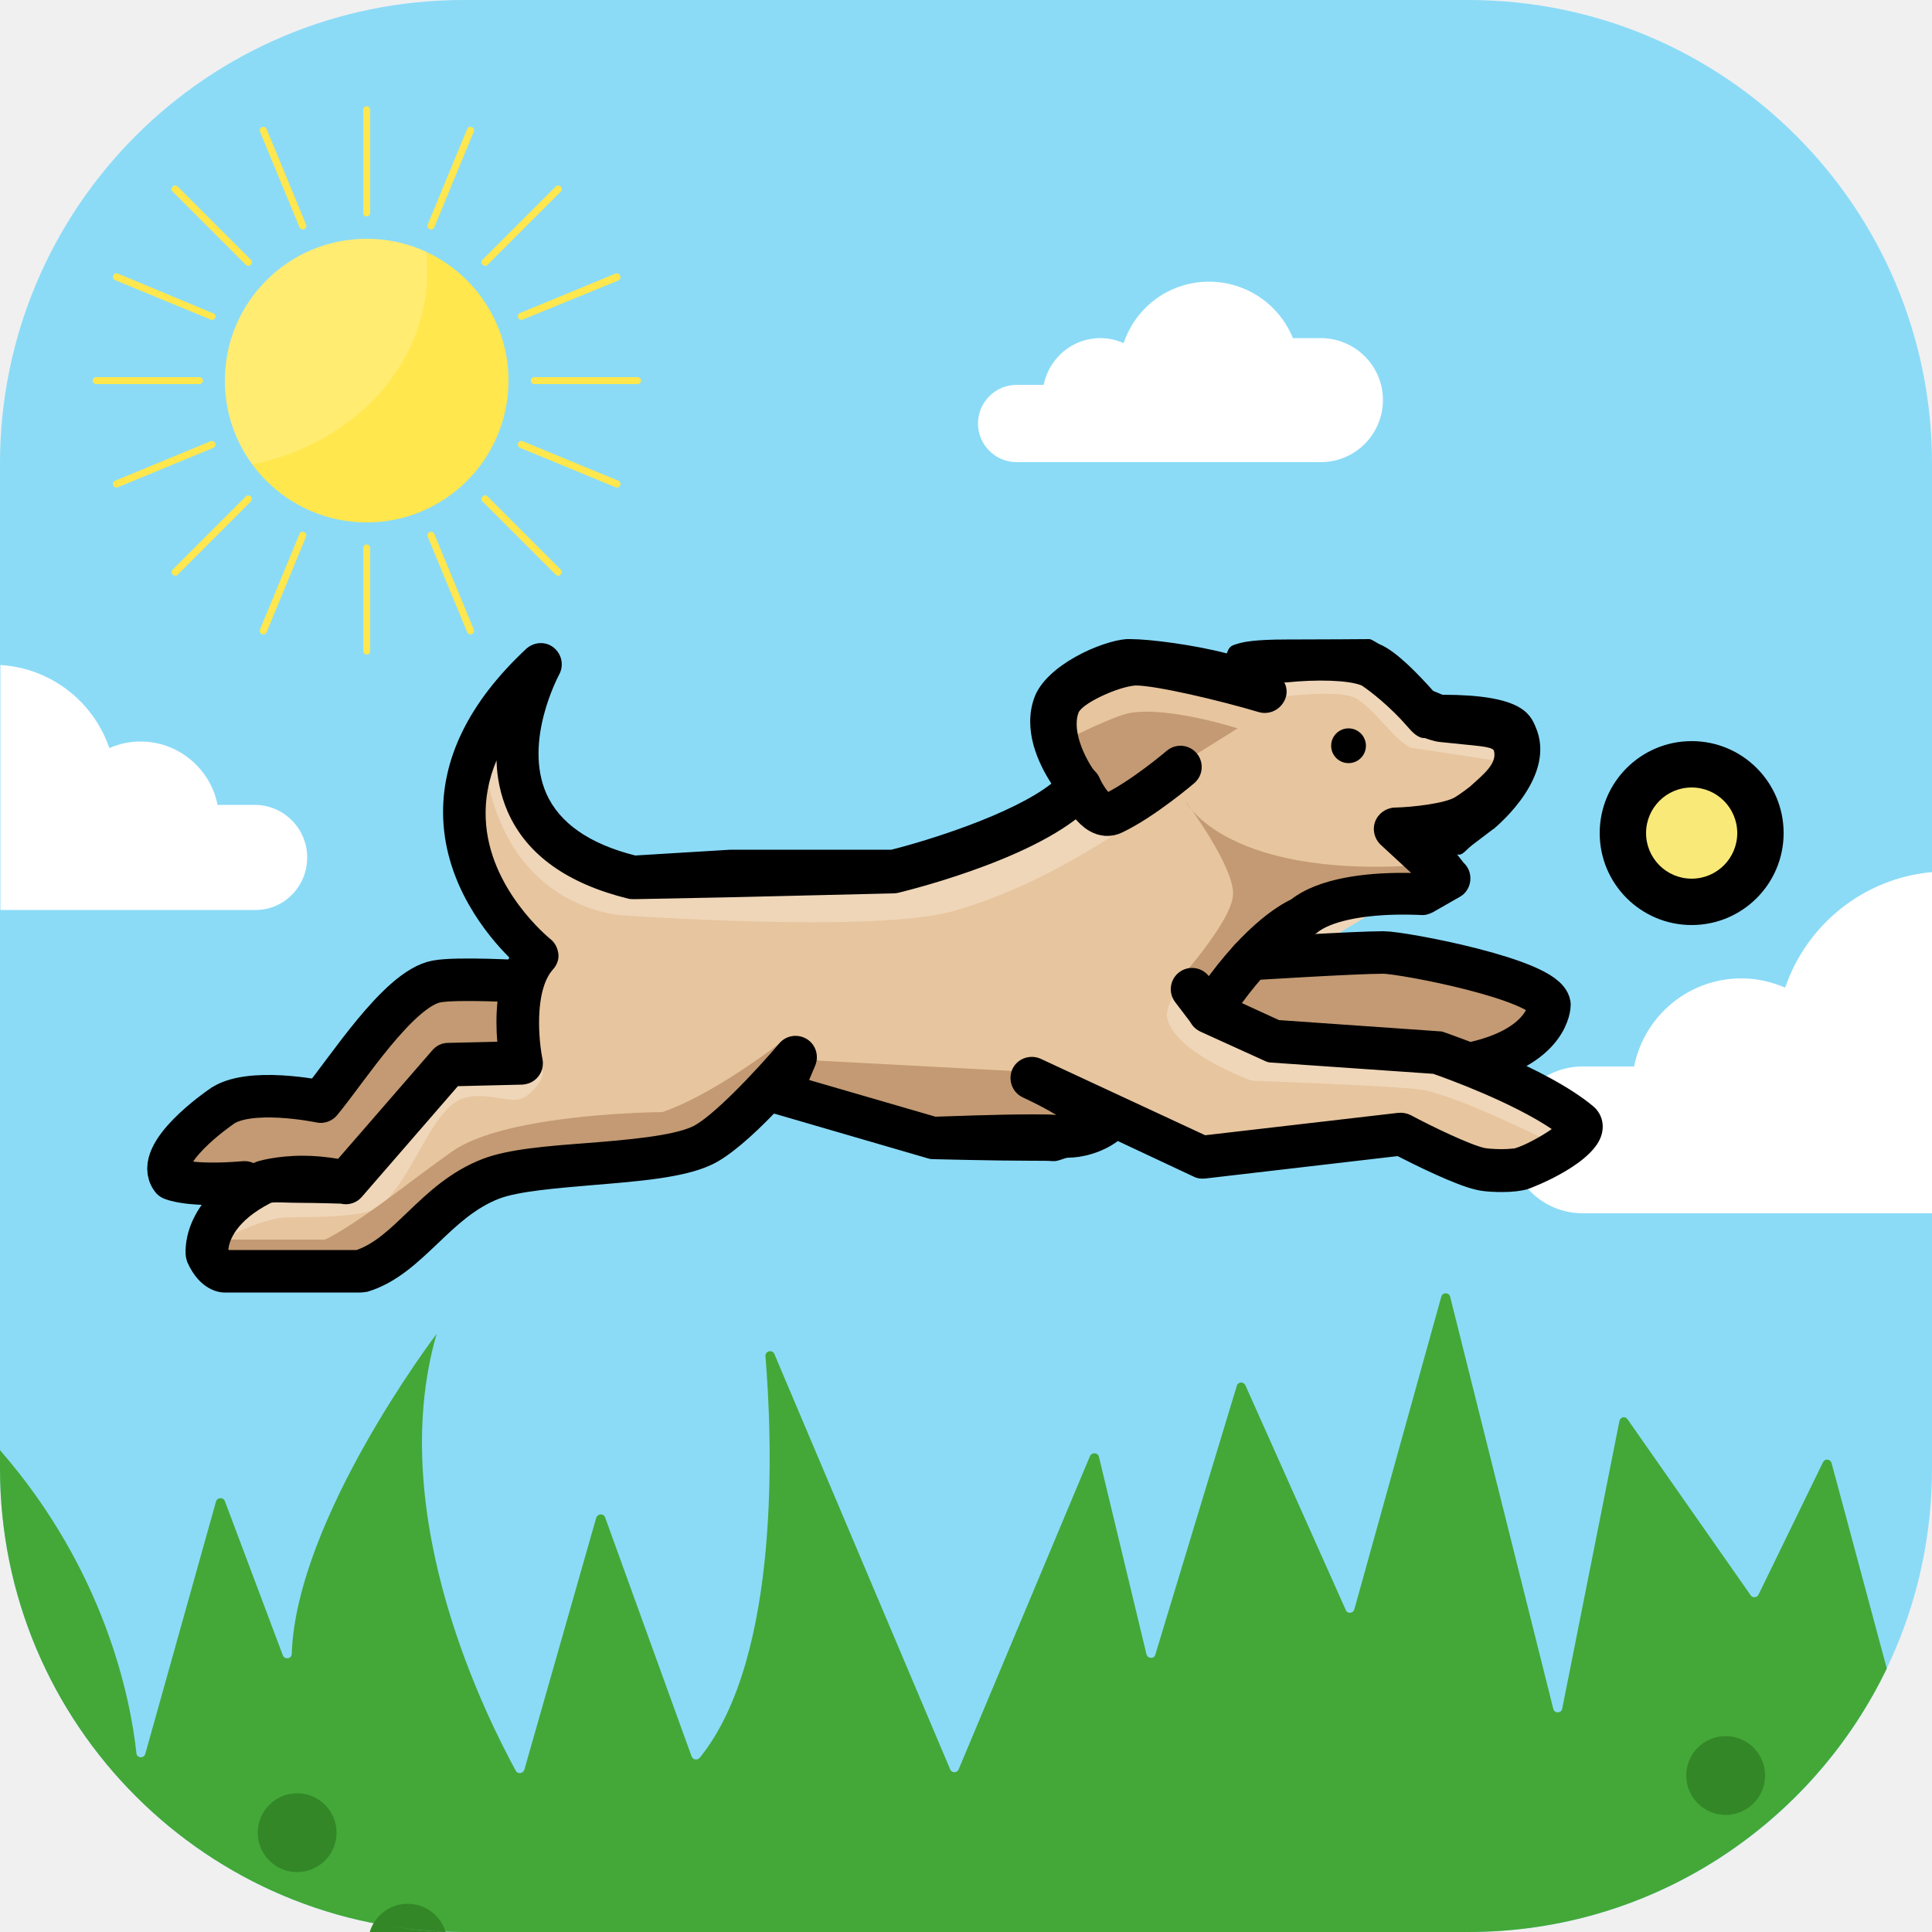
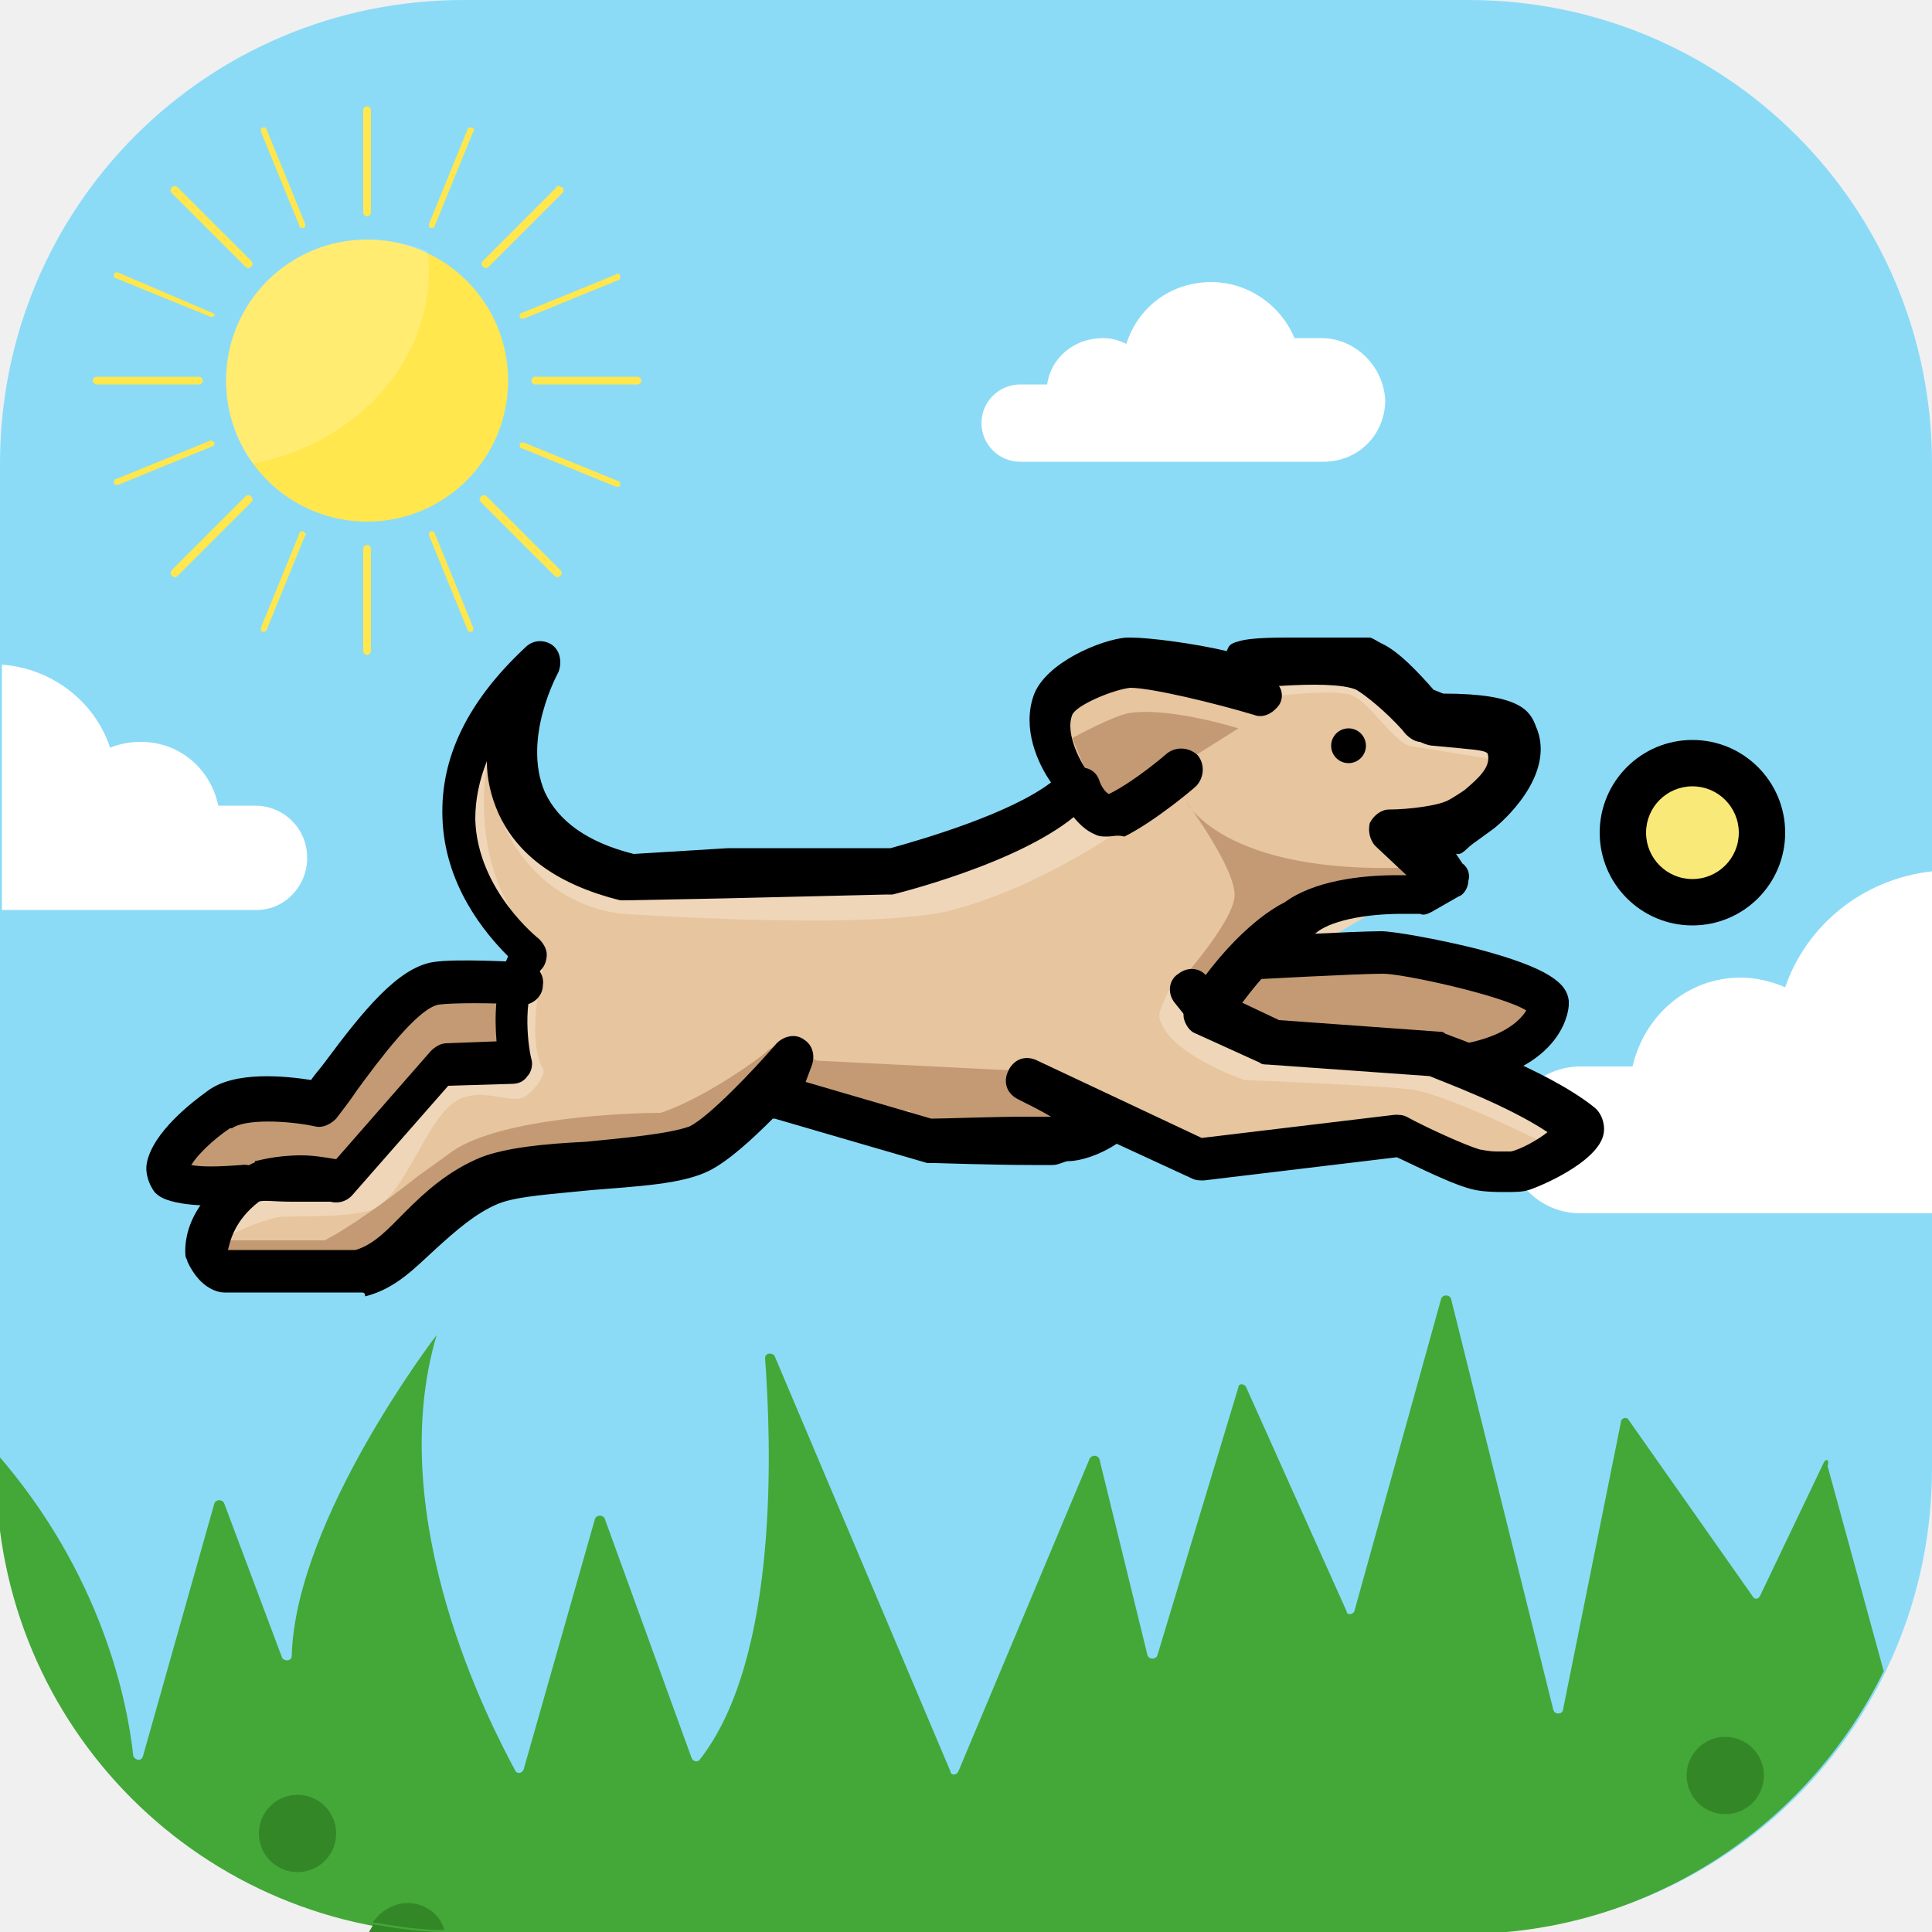
- <svg xmlns="http://www.w3.org/2000/svg" width="500" height="500">
-   <g>
-     <path fill="#8BDBF7" d="M380 0H120C53.7 0 0 53.7 0 120v260c0 66.3 53.7 120 120 120h260c66.3 0 120-53.7 120-120V120C500 53.7 446.3 0 380 0z" />
-     <g fill="#FFE74D">
-       <circle cx="94.9" cy="98.5" r="36.7" />
-       <path d="M94.9 27.5c-.5 0-.9.4-.9.9v26.7c0 .5.4.9.9.9s.9-.4.9-.9V28.4c0-.5-.4-.9-.9-.9zM94.9 140.9c-.5 0-.9.4-.9.9v26.7c0 .5.4.9.9.9s.9-.4.9-.9v-26.7c0-.5-.4-.9-.9-.9zM69 33.4c-.2-.5-.7-.7-1.2-.5-.5.2-.7.7-.5 1.2l10.2 24.7c.2.5.7.7 1.2.5.5-.2.7-.7.5-1.2L69 33.4zM112.4 138.2c-.2-.5-.7-.7-1.2-.5-.5.2-.7.7-.5 1.2l10.2 24.7c.2.5.7.7 1.2.5.5-.2.7-.7.5-1.2l-10.2-24.7zM46 48.3c-.4-.4-1-.4-1.3 0-.4.4-.4 1 0 1.3l18.9 18.9c.4.4 1 .4 1.3 0 .4-.4.4-1 0-1.3L46 48.3zM126.2 128.5c-.4-.4-1-.4-1.3 0-.4.4-.4 1 0 1.3l18.9 18.9c.4.4 1 .4 1.3 0 .4-.4.4-1 0-1.3l-18.9-18.9zM55.2 81.1L30.5 70.8c-.5-.2-1 0-1.2.5-.2.5 0 1 .5 1.2l24.7 10.2c.5.2 1 0 1.2-.5.2-.4 0-1-.5-1.1zM160 124.4l-24.7-10.2c-.5-.2-1 0-1.2.5-.2.5 0 1 .5 1.2l24.7 10.2c.5.2 1 0 1.2-.5.2-.4 0-1-.5-1.2zM51.6 97.6H24.9c-.5 0-.9.4-.9.9s.4.9.9.9h26.7c.5 0 .9-.4.9-.9s-.4-.9-.9-.9zM165 97.6h-26.7c-.5 0-.9.4-.9.9s.4.9.9.9H165c.5 0 .9-.4.9-.9s-.4-.9-.9-.9zM54.5 114.2l-24.7 10.2c-.5.2-.7.7-.5 1.2.2.5.7.7 1.2.5l24.7-10.2c.5-.2.7-.7.5-1.2-.2-.4-.7-.7-1.2-.5zM159.3 70.8L134.6 81c-.5.2-.7.7-.5 1.2.2.5.7.7 1.2.5L160 72.6c.5-.2.7-.7.5-1.2-.2-.5-.7-.8-1.2-.6zM63.6 128.5l-18.9 18.9c-.4.4-.4 1 0 1.3.4.4 1 .4 1.3 0l18.9-18.9c.4-.4.4-1 0-1.3-.3-.4-.9-.4-1.3 0zM143.8 48.3l-18.9 18.9c-.4.4-.4 1 0 1.3.4.4 1 .4 1.3 0l18.9-18.9c.4-.4.4-1 0-1.3-.4-.4-.9-.4-1.3 0zM78.7 137.7c-.5-.2-1 0-1.2.5l-10.2 24.7c-.2.5 0 1 .5 1.2.5.2 1 0 1.2-.5l10.2-24.7c.2-.5 0-1-.5-1.2zM122.1 32.9c-.5-.2-1 0-1.2.5l-10.2 24.7c-.2.5 0 1 .5 1.2.5.2 1 0 1.2-.5l10.2-24.7c.2-.4 0-1-.5-1.2z" />
-     </g>
-     <path fill="#fff" d="M94.9 61.8c-20.3 0-36.7 16.4-36.7 36.7 0 8.1 2.6 15.6 7.1 21.7 25.9-5.2 45.3-25.6 45.3-49.9 0-1.8-.1-3.5-.3-5.2-4.7-2.1-9.9-3.3-15.4-3.3z" opacity=".2" />
-     <path fill="#fff" d="M79.5 221.9c0-7.5-6.1-13.6-13.6-13.6h-9.6c-1.8-9.3-10.1-16.4-19.9-16.4-2.9 0-5.6.6-8.1 1.7-4.1-12-15.1-20.7-28.2-21.5v63.4H66c7.4.1 13.5-6 13.5-13.6zM462 255.6c-3.5-1.5-7.3-2.4-11.3-2.4-13.8 0-25.2 9.8-27.8 22.8h-13.3c-10.5 0-19 8.5-19 19s8.5 19 19 19H500v-88.3c-17.8 1.6-32.5 13.7-38 29.9zM341.8 87.5h-7.2c-3.5-8.6-11.9-14.6-21.7-14.6-10.3 0-19 6.6-22.1 15.9-1.8-.8-3.9-1.3-6-1.3-7.3 0-13.3 5.2-14.7 12.1h-7c-5.5 0-10 4.5-10 10s4.5 10 10 10h78.7c8.9 0 16.1-7.2 16.1-16.1 0-8.8-7.2-16-16.1-16z" />
+ <svg xmlns="http://www.w3.org/2000/svg" width="100" height="100" viewBox="200 200 100 100" enable-background="new 200 200 100 100">
+   <path fill="#8BDBF7" d="M276 200h-52c-13.3 0-24 10.7-24 24v52c0 13.3 10.7 24 24 24h52c13.3 0 24-10.7 24-24v-52c0-13.3-10.7-24-24-24z" />
+   <g fill="#FFE74D">
+     <circle cx="219" cy="219.7" r="7.3" />
+     <path d="M219 205.5c-.1 0-.2.1-.2.2v5.3c0 .1.1.2.2.2s.2-.1.2-.2v-5.3c0-.1-.1-.2-.2-.2zm0 22.7c-.1 0-.2.1-.2.2v5.3c0 .1.1.2.2.2s.2-.1.2-.2v-5.3c0-.1-.1-.2-.2-.2zm-5.2-21.5c0-.1-.1-.1-.2-.1s-.1.1-.1.2l2 4.9c0 .1.1.1.2.1s.1-.1.1-.2l-2-4.9zm8.7 20.9c0-.1-.1-.1-.2-.1s-.1.1-.1.2l2 4.9c0 .1.1.1.2.1s.1-.1.1-.2l-2-4.9zm-13.3-17.9c-.1-.1-.2-.1-.3 0-.1.1-.1.2 0 .3l3.8 3.8c.1.1.2.1.3 0 .1-.1.1-.2 0-.3l-3.8-3.8zm16 16c-.1-.1-.2-.1-.3 0-.1.1-.1.2 0 .3l3.8 3.8c.1.1.2.1.3 0 .1-.1.1-.2 0-.3 0 0-3.8-3.8-3.8-3.8zm-14.2-9.5l-4.9-2.1c-.1 0-.2 0-.2.1s0 .2.1.2l4.9 2c.1 0 .2 0 .2-.1.1.1 0-.1-.1-.1zm21 8.7l-4.9-2c-.1 0-.2 0-.2.1s0 .2.1.2l4.9 2c.1 0 .2 0 .2-.1s0-.2-.1-.2zm-21.7-5.4H205c-.1 0-.2.1-.2.2s.1.2.2.2h5.3c.1 0 .2-.1.2-.2s-.1-.2-.2-.2zm22.7 0h-5.3c-.1 0-.2.1-.2.2s.1.2.2.2h5.3c.1 0 .2-.1.2-.2s-.1-.2-.2-.2zm-22.1 3.3l-4.9 2c-.1 0-.1.1-.1.2s.1.1.2.1l4.9-2c.1 0 .1-.1.1-.2 0 0-.1-.1-.2-.1zm21-8.6l-4.9 2c-.1 0-.1.1-.1.2s.1.1.2.1l4.9-2c.1 0 .1-.1.1-.2s-.1-.2-.2-.1zm-19.2 11.5l-3.8 3.8c-.1.1-.1.2 0 .3.1.1.2.1.3 0l3.8-3.8c.1-.1.1-.2 0-.3-.1-.1-.2-.1-.3 0zm16.1-16l-3.8 3.8c-.1.1-.1.2 0 .3.1.1.2.1.3 0l3.8-3.8c.1-.1.1-.2 0-.3-.2-.1-.3-.1-.3 0zm-13.1 17.8c-.1 0-.2 0-.2.1l-2 4.9c0 .1 0 .2.1.2s.2 0 .2-.1l2-4.9c.1 0 0-.1-.1-.2zm8.7-20.9c-.1 0-.2 0-.2.1l-2 4.9c0 .1 0 .2.1.2s.2 0 .2-.1l2-4.9c.1-.1 0-.2-.1-.2z" />
  </g>
-   <g>
-     <path fill="#43A838" d="M471.8 378.4l-16.7 34.3c-.4.8-1.5.9-2 .2l-31.9-45.6c-.6-.9-1.9-.6-2.1.5l-14.8 74.4c-.2 1.2-2 1.3-2.3.1l-26.7-106.7c-.3-1.2-2-1.2-2.3 0l-22.5 80.9c-.3 1.1-1.8 1.2-2.2.2l-26-58.2c-.5-1-1.9-.9-2.2.1L299 428.2c-.3 1.2-2 1.1-2.3-.1L284.4 377c-.3-1.1-1.8-1.2-2.3-.2l-34 81.1c-.4 1-1.8 1-2.2 0l-45.5-107.5c-.5-1.2-2.4-.8-2.3.6 1.7 20.7 4.2 77.7-17 103.9-.6.7-1.7.6-2.1-.3l-22.4-61.9c-.4-1.1-1.9-1-2.3.1L135.7 458c-.3 1-1.7 1.2-2.2.3-6.5-12-34.3-65.3-20.5-113.1 0 0-36.3 47.7-37.5 82.8 0 1.3-1.8 1.6-2.3.4l-15-39.9c-.4-1.1-2-1-2.3.1l-18.3 65.3c-.4 1.3-2.2 1.1-2.3-.2-1.5-13.9-8-47.1-35.3-78.4v4.7c0 66.3 53.7 120 120 120h260c47.7 0 88.9-27.9 108.3-68.2L474 378.6c-.3-1-1.7-1.2-2.2-.2z" />
-     <circle cx="76.9" cy="474.3" r="10.2" fill="#338727" />
-     <path fill="#338727" d="M95.7 500h19.6s0-.1 0-.1c-6.3-.2-12.5-1-18.6-2.2-.4.7-.8 1.5-1 2.3zM105.5 492.7c-3.7 0-7 2-8.8 5 6 1.2 12.2 1.9 18.6 2.2-1.3-4.2-5.2-7.2-9.8-7.2z" />
-     <circle cx="446.6" cy="459.5" r="10.2" fill="#338727" />
-   </g>
-   <g>
-     <path fill="#EFD6B8" d="M50.7 325.5l12.6-19.6 26.2.1 25.3-29.2 16.7-1.7s7.2-19.7 3.8-25.1c-32.8-52.6 0-74.1 0-74.1-4.3 49.1 23.3 49.3 23.3 49.3l68.6.3 50-19.8-4.3-23.2 19-11.5 31.6 4.2L354 172l13.3 12.2 25.7 8.1-17.7 23.2-11.5 1.7 9.2 8.6-59.4 35.1 15.8 8.6 42.5 3 36.5 18-15 12-31.2-6.5-47.5 3-29.7-11.6-39.5 9.1-47.3-14.3-20.5 15.7-48.2 7.3-29.3 20.3L58 329l-7.3-3.5z" />
-     <path fill="#E7C59E" d="M50.7 325.5s10.2-8.2 21.7-10.3c2.6-.5 20.7.5 25.3-2.7 8.9-6.2 13.7-25.6 22.3-28.3 5.8-1.8 11.8 1.5 15.3 0 2.2-.9 6.1-5.4 5-7.3-5-8.7 1-30.3 1-30.3-21.7-17.3-15.7-48-15.7-48 5.7 37.3 35.7 38.3 35.7 38.3s64.5 4.6 85-1c24.3-6.7 46.2-22.7 46.2-22.7s-20.3-15.2-19.8-22.8c.4-6.2 18.3-16.6 18.3-16.6l36.7 7s17.5-2.6 22.7-.3c4.5 1.9 10.2 10.9 14.7 13l25 3.8-21.3 20.5 6.7 6.3-7.3 7.3-20.3 3-32.3 24-9.8-5s-4.2 7.1-3.8 9.6c1.3 9.3 22 16.7 22 16.7s37.1 1.3 43.7 2.3c9.8 1.4 36.6 15.1 36.6 15.1l-15 7.6-26.5-11.3-47.6 5.5-31.4-9.8-42 5.2L202 283l-40.7 18.8-35.8 3.8-30.3 22.7-44.5-2.8z" />
-     <path fill="#C39A73" d="M86.5 332.8H57v-12h27.1c6-2.8 16.3-10.5 24-16.3 3.6-2.7 6.8-5 9.2-6.7 13.1-8.9 47-9.9 54.1-10 11.8-3.9 27.5-15.7 27.7-15.8l2.9-2.2 9.9 4.7 60.1 3.2 1.4 3.7c1 2.6.7 5.5-.9 7.9-4.6 6.9-22.1 8.8-35.9 9.2l-.3-10.7-27.4-1.5-5.5-2.6c-5.7 4-18.6 12.5-29.2 15.8l-.8.3h-.9c-14.4.1-40.2 2.4-48.3 8-2.2 1.5-5.2 3.8-8.8 6.4-9.1 6.8-20.5 15.3-27.7 18.2l-1.2.4zM320.3 188.5s-17.7-5.7-27.8-4c-4.1.7-15.2 6.3-15.2 6.3l7.8 19.7 35.2-22zM306.8 207.3s12.9 17.3 12.3 24.4c-.5 7.1-14.8 22.8-14.8 22.8l8 4 29.9-24.6 30.4-10.4c-55.3 5.2-65.8-16.2-65.8-16.2zM400.2 258.5L362.3 247l-38.7 1.2-8.3 10.3 14.2 11 51 5.8 14.7-6.1zM43.6 302.4l15.9-17.3L83 285l25.3-29 27-2-.3 21-21.5.3-24 30.7z" />
-     <path d="M93.3 334.5H58c-1 0-6.2-.4-9.5-7.8-.2-.5-.3-1-.4-1.5-.1-.6-1.8-14.5 17.5-24.2.2-.1.5-.2.7-.3.5-.2 5.1-1.6 12.1-1.6 3 0 6.1.3 9.1.8l24.4-28.1c1-1.2 2.5-1.9 4-1.9l12.8-.3c-.5-5.9-.4-14.7 3.1-21.8-5.8-5.8-16.4-18.7-17.1-35.9-.6-15.3 6.6-30.1 21.5-44 2-1.8 5-2 7.1-.3 2.1 1.7 2.7 4.6 1.4 7-.1.2-9.3 17.2-3.3 30.8 3.4 7.6 11.1 13 23 16l24.7-1.5c.1 0 .2 0 .3 0h41.3c9.2-2.3 31.2-9.1 41.4-17.1-3.3-5.1-7.5-13.8-4.4-22.3 3.1-8.4 17.3-14.6 23.8-15.1.3 0 .7 0 1.1 0 5 0 16.5 1.5 24.9 3.7.6-1.7 1-2 2.8-2.5 1.6-.5 4.6-1.1 12.7-1.1 9.6 0 20.9-.1 21.4-.1.6 0 2.2 1.2 2.8 1.4 4.4 1.9 10.1 8 13.7 12 .1 0 2.3 1 2.4 1 20.1 0 22.6 4.7 24.1 8.3 5.5 12.5-9.2 25-10.8 26.4-.1 0-.1.1-.2.1l-5.4 4.1c-2 1.5-2.8 3.5-4.8 1.9-.1-.1-2.2-2.1-2.2-2.2-.1 0 2.7 2.1 2.6 2.1l2.2 2.8c1.3 1.2 1.9 2.9 1.7 4.7-.2 1.7-1.2 3.3-2.7 4.1l-7 4c-1 .5-2 .8-3.1.7 0 0-1.9-.1-4.7-.1-10.4 0-18.8 1.8-22.3 4.8-.5.4-1 .7-1.6 1 0 0-7.6 3.3-17.7 17.1l9.6 4.4 41.5 2.9c.5 0 .9.1 1.4.3 1.1.4 26.1 8.9 38.3 19 2.1 1.7 3 4.3 2.4 7-1.6 7.7-17.3 13.9-19.4 14.6-1.5.4-3.7.7-6.4.7-1 0-4.4 0-6.8-.6-5.4-1.2-16.2-6.6-20.3-8.7l-49.8 5.8c-1 .1-2 0-3-.5l-19.6-9.2c-4.3 3.2-9.6 4.3-12.7 4.3-1.2 0-2.6 1-4.1.9-1.2-.1-3-.1-5.4-.1-9.7 0-25-.4-25.1-.4-.6 0-1.2 0-1.8-.2l-39.5-11.5c-.1 0-.3-.1-.4-.1-5.3 5.5-11.6 11.2-16.3 13.3-7.1 3.3-18.5 4.2-30.6 5.2-9.4.8-19.2 1.6-24.2 3.5-6.2 2.4-10.9 6.8-15.8 11.5-5.3 5-10.7 10.3-18.3 12.6-.7.1-1.3.2-1.8.2zm-34.1-11h33.1c4.8-1.7 8.7-5.5 13.2-9.8 5.2-5 11.1-10.6 19.5-13.8 6.5-2.5 16.5-3.3 27.2-4.1 10.1-.8 21.6-1.8 26.9-4.2 5.1-2.3 16.6-14.5 22.6-21.6 1.8-2.1 4.8-2.5 7.1-1.1s3.2 4.3 2.2 6.8l-1.6 3.8 32.7 9.5c3.5-.1 16-.6 24.7-.6 2.6 0 4.5 0 6 .1.2 0 .3 0 .5 0-2.5-1.5-5.6-3.1-8.6-4.5-2.8-1.3-3.9-4.6-2.7-7.3 1.3-2.8 4.6-3.9 7.3-2.7l42.6 19.8 50-5.8c1.1-.1 2.2.1 3.2.6 5.4 2.9 15.4 7.7 19.1 8.5.5.1 2.2.3 4.4.3 2 0 3.1-.2 3.4-.2 2.5-.7 6.9-3.1 9.6-5-10.4-7-27.2-13.1-30.7-14.3l-41.8-2.9c-.7 0-1.3-.2-1.9-.5l-16.5-7.5c-1.5-.7-2.6-1.9-3-3.5-.4-1.5-.2-3.2.7-4.5 12.2-18.7 22.5-24.7 25.7-26.2 7.3-5.7 19.6-6.9 28.8-6.9.8 0 1.6 0 2.3 0l-7.9-7.3c-1.6-1.5-2.2-3.9-1.4-6 .8-2.1 2.8-3.5 5-3.6 4.8-.1 13.1-1.1 15.7-2.7 1.2-.7 3.8-2.7 3.8-2.7 3.4-3.1 7.2-6 6.2-9.4-.8-1.1-4.1-1.1-14.2-2.2-1.6-.2-3.6-1-3.7-1-1.7.1-3.3-1.6-4.4-2.9-4.4-5.1-9.6-9.2-11.9-10.7-3.4-1.4-11.6-1.6-19.4-.8-.2 0-.4 0-.6 0 .8 1.6.8 3.5-.2 5.1-1.3 2.2-3.9 3.3-6.4 2.6-10-3-26.6-6.9-31.9-6.9-.1 0 .1 0 0 0-4.6.3-14 4.7-14.8 7.1-1.9 5.2 2.5 13.1 4.5 15.5 1.8 2 1.8 5.1 0 7.2-11.8 14-46.9 22.8-50.9 23.8-.4.1-.9.2-1.3.2l-41.8 1-25.3.5c-.5 0-1.1 0-1.6-.1-15.9-3.9-26.4-11.4-31.3-22.5-1.9-4.4-2.8-8.9-2.9-13.3-2.1 5-3 10-2.8 15 .7 18.3 16.5 31 16.7 31.2 1.2.9 1.9 2.3 2.1 3.8s-.4 3-1.4 4.1c-5 5.6-3.6 19-2.7 23.2.3 1.6-.1 3.3-1.1 4.5-1 1.3-2.5 2-4.2 2.1l-16.6.4-24.9 28.7c-1.3 1.5-3.4 2.2-5.4 1.7 0 0-6.6-.2-9.8-.2-4.3 0-7.4-.3-8.3 0-9.4 4.8-10.8 10.1-11 12 0 0 0 .1.1.2z" />
-     <circle cx="349" cy="193" r="4.5" />
-     <circle cx="437.8" cy="215.6" r="23.8" />
-     <circle cx="437.8" cy="215.6" r="11.8" fill="#F9E978" />
-     <path fill="none" stroke="#000" stroke-width="11" stroke-miterlimit="10" d="M305.5 198.5s-9.7 8.3-17.5 12c-4.5 2.2-8.5-7-8.5-7M135.3 254s-16.9-1-22.3 0c-9.9 1.8-23.5 23.4-30 31.1 0 0-19-4-26 1.5 0 0-17.5 12-12.5 18.5 0 0 4.5 2.1 18.8.9M308.5 256l3.8 5M323.6 248.2s27-1.7 34.4-1.7c5 0 42 7 43 13.5 0 0 0 11-20.5 15.3" stroke-linecap="round" stroke-linejoin="round" />
-   </g>
+   <path fill="#fff" d="M219 212.4c-4.1 0-7.3 3.3-7.3 7.3 0 1.6.5 3.1 1.4 4.3 5.2-1 9.1-5.1 9.1-10 0-.4 0-.7-.1-1-1-.4-2-.6-3.1-.6z" opacity=".2" enable-background="new" />
+   <path fill="#fff" d="M215.9 244.4c0-1.5-1.2-2.7-2.7-2.7h-1.9c-.4-1.9-2-3.3-4-3.3-.6 0-1.1.1-1.6.3-.8-2.4-3-4.1-5.6-4.3v12.7h13.2c1.4 0 2.6-1.2 2.6-2.7zm76.5 6.7c-.7-.3-1.5-.5-2.3-.5-2.8 0-5 2-5.6 4.6h-2.7c-2.1 0-3.8 1.7-3.8 3.8 0 2.1 1.7 3.8 3.8 3.8H300v-17.7c-3.6.4-6.5 2.8-7.6 6zm-24-33.6H267c-.7-1.7-2.4-2.9-4.3-2.9-2.1 0-3.8 1.3-4.4 3.2-.4-.2-.8-.3-1.2-.3-1.5 0-2.7 1-2.9 2.4h-1.4c-1.1 0-2 .9-2 2s.9 2 2 2h15.7c1.8 0 3.2-1.4 3.2-3.2-.1-1.8-1.6-3.2-3.3-3.2z" />
+   <path fill="#43A838" d="M294.4 275.7l-3.3 6.9c-.1.2-.3.2-.4 0l-6.4-9.1c-.1-.2-.4-.1-.4.1l-3 14.9c0 .2-.4.3-.5 0l-5.3-21.3c-.1-.2-.4-.2-.5 0l-4.5 16.2c-.1.2-.4.2-.4 0l-5.2-11.6c-.1-.2-.4-.2-.4 0l-4.2 13.9c-.1.2-.4.2-.5 0l-2.5-10.2c-.1-.2-.4-.2-.5 0l-6.8 16.2c-.1.2-.4.2-.4 0l-9.1-21.5c-.1-.2-.5-.2-.5.1.3 4.1.8 15.5-3.4 20.8-.1.1-.3.1-.4-.1l-4.5-12.4c-.1-.2-.4-.2-.5 0l-3.7 13c-.1.2-.3.2-.4.1-1.3-2.4-6.9-13.1-4.1-22.6 0 0-7.3 9.5-7.5 16.6 0 .3-.4.3-.5.1l-3-8c-.1-.2-.4-.2-.5 0l-3.7 13.1c-.1.3-.4.2-.5 0-.3-2.8-1.6-9.4-7.1-15.7v.9c0 13.3 10.7 24 24 24h52c9.5 0 17.8-5.6 21.7-13.6l-2.9-10.6c.1-.4-.1-.4-.2-.2z" />
+   <circle cx="215.4" cy="294.9" r="2" fill="#338727" />
+   <path fill="#338727" d="M219.1 300h3.9c-1.3 0-2.5-.2-3.7-.4 0 .1-.1.2-.2.4zm2-1.5c-.7 0-1.4.4-1.8 1 1.2.2 2.4.4 3.7.4-.2-.8-1-1.4-1.9-1.4z" />
+   <circle cx="289.3" cy="291.9" r="2" fill="#338727" />
+   <path fill="#EFD6B8" d="M210.1 265.1l2.5-3.9h5.2l5.1-5.8 3.3-.3s1.4-3.9.8-5c-6.6-10.5 0-14.8 0-14.8-.9 9.8 4.7 9.9 4.7 9.9l13.7.1 10-4-.9-4.6 3.8-2.3 6.3.8 6.1-.6 2.7 2.4 5.1 1.6-3.5 4.6-2.3.3 1.8 1.7-11.9 7 3.2 1.7 8.5.6 7.3 3.6-3 2.4-6.2-1.3-9.5.6-5.9-2.3-7.9 1.8-9.5-2.9-4.1 3.1-9.6 1.5-5.9 4.1-8.4.7-1.5-.7z" />
+   <path fill="#E7C59E" d="M210.1 265.1s2-1.6 4.3-2.1c.5-.1 4.1.1 5.1-.5 1.8-1.2 2.7-5.1 4.5-5.7 1.2-.4 2.4.3 3.1 0 .4-.2 1.2-1.1 1-1.5-1-1.7.2-6.1.2-6.1-4.3-3.5-3.1-9.6-3.1-9.6 1.1 7.5 7.1 7.7 7.1 7.7s12.9.9 17-.2c4.9-1.3 9.2-4.5 9.2-4.5s-4.1-3-4-4.6c.1-1.2 3.7-3.3 3.7-3.3l7.3 1.4s3.5-.5 4.5-.1c.9.4 2 2.2 2.9 2.6l5 .8-4.3 4.1 1.3 1.3-1.5 1.5-4.1.6-6.5 4.8-2-1s-.8 1.4-.8 1.9c.3 1.9 4.4 3.3 4.4 3.3s7.4.3 8.7.5c2 .3 7.3 3 7.3 3l-3 1.5-5.3-2.3-9.5 1.1-6.3-2-8.4 1-8-2.3-8.1 3.8-7.2.8-6.1 4.5c.5.2-8.4-.4-8.4-.4z" />
+   <path fill="#C39A73" d="M217.3 266.6h-5.9v-2.4h5.4c1.2-.6 3.3-2.1 4.8-3.3.7-.5 1.4-1 1.8-1.3 2.6-1.8 9.4-2 10.8-2 2.4-.8 5.5-3.1 5.5-3.2l.6-.4 2 .9 12 .6.3.7c.2.5.1 1.1-.2 1.6-.9 1.4-4.4 1.8-7.2 1.8l-.1-2.1-5.5-.3-1.1-.5c-1.1.8-3.7 2.5-5.8 3.2l-.2.1h-.2c-2.9 0-8 .5-9.7 1.6-.4.3-1 .8-1.8 1.3-1.8 1.4-4.1 3.1-5.5 3.6v.1zm46.8-28.9s-3.5-1.1-5.6-.8c-.8.1-3 1.3-3 1.3l1.6 3.9 7-4.4zm-2.7 3.8s2.6 3.5 2.5 4.9c-.1 1.4-3 4.6-3 4.6l1.6.8 6-4.9 6.1-2.1c-11.1.9-13.2-3.3-13.2-3.3zm18.6 10.2l-7.6-2.3-7.7.2-1.7 2.1 2.8 2.2 10.2 1.2 2.9-1.2 1.1-2.2zm-71.3 8.8l3.2-3.5h4.7l5.1-5.8 5.4-.4-.1 4.2-4.3.1-4.8 6.1-9.2-.7z" />
+   <path d="M218.7 266.9h-7.1c-.2 0-1.2-.1-1.9-1.6 0-.1-.1-.2-.1-.3 0-.1-.4-2.9 3.5-4.8 0 0 .1 0 .1-.1.1 0 1-.3 2.4-.3.6 0 1.2.1 1.8.2l4.9-5.6c.2-.2.5-.4.8-.4l2.6-.1c-.1-1.2-.1-2.9.6-4.4-1.2-1.2-3.3-3.7-3.4-7.2-.1-3.1 1.3-6 4.3-8.8.4-.4 1-.4 1.4-.1.4.3.5.9.3 1.4 0 0-1.9 3.4-.7 6.2.7 1.5 2.2 2.6 4.6 3.2l4.9-.3s0 0 .1 0h8.3c1.8-.5 6.2-1.8 8.3-3.4-.7-1-1.5-2.8-.9-4.5.6-1.7 3.5-2.9 4.8-3 .1 0 .1 0 .2 0 1 0 3.3.3 5 .7.1-.3.2-.4.6-.5.3-.1.9-.2 2.5-.2 1.9 0 4.2 0 4.3 0 .1 0 .4.2.6.3.9.4 2 1.6 2.7 2.4 0 0 .5.2.5.2 4 0 4.5.9 4.8 1.7 1.1 2.5-1.8 5-2.2 5.3l-1.1.8c-.4.3-.6.7-1 .4 0 0-.4-.4-.4-.4s.5.4.5.4l.4.6c.3.2.4.6.3.9 0 .3-.2.7-.5.8l-1.4.8c-.2.1-.4.2-.6.1 0 0-.4 0-.9 0-2.1 0-3.8.4-4.5 1-.1.1-.2.1-.3.2 0 0-1.5.7-3.5 3.4l1.9.9 8.3.6c.1 0 .2 0 .3.1.2.1 5.2 1.8 7.7 3.8.4.3.6.9.5 1.4-.3 1.5-3.5 2.8-3.9 2.9-.3.1-.7.1-1.3.1-.2 0-.9 0-1.4-.1-1.1-.2-3.2-1.3-4.1-1.7l-10 1.2c-.2 0-.4 0-.6-.1l-3.9-1.8c-.9.6-1.9.9-2.5.9-.2 0-.5.2-.8.2-.2 0-.6 0-1.1 0-1.9 0-5-.1-5-.1-.1 0-.2 0-.4 0l-7.9-2.3s-.1 0-.1 0c-1.1 1.1-2.3 2.2-3.3 2.7-1.4.7-3.7.8-6.1 1-1.9.2-3.8.3-4.8.7-1.2.5-2.2 1.4-3.2 2.3-1.1 1-2.1 2.1-3.7 2.5 0-.2-.1-.2-.2-.2zm-6.9-2.2h6.6c1-.3 1.7-1.1 2.6-2 1-1 2.2-2.1 3.9-2.8 1.3-.5 3.3-.7 5.4-.8 2-.2 4.3-.4 5.4-.8 1-.5 3.3-2.9 4.5-4.3.4-.4 1-.5 1.4-.2.5.3.6.9.4 1.4l-.3.8 6.5 1.9c.7 0 3.2-.1 4.9-.1.5 0 .9 0 1.2 0 0 0 .1 0 .1 0-.5-.3-1.1-.6-1.7-.9-.6-.3-.8-.9-.5-1.5.3-.6.9-.8 1.5-.5l8.5 4 10-1.2c.2 0 .4 0 .6.1 1.1.6 3.1 1.5 3.8 1.7.1 0 .4.1.9.1.4 0 .6 0 .7 0 .5-.1 1.4-.6 1.9-1-2.1-1.4-5.4-2.6-6.1-2.9l-8.4-.6c-.1 0-.3 0-.4-.1l-3.3-1.5c-.3-.1-.5-.4-.6-.7-.1-.3 0-.6.1-.9 2.4-3.7 4.5-4.9 5.1-5.2 1.5-1.1 3.9-1.4 5.8-1.4.2 0 .3 0 .5 0l-1.6-1.5c-.3-.3-.4-.8-.3-1.2.2-.4.6-.7 1-.7 1 0 2.6-.2 3.1-.5.2-.1.8-.5.8-.5.7-.6 1.4-1.2 1.2-1.9-.2-.2-.8-.2-2.8-.4-.3 0-.7-.2-.7-.2-.3 0-.7-.3-.9-.6-.9-1-1.9-1.8-2.4-2.1-.7-.3-2.3-.3-3.9-.2 0 0-.1 0-.1 0 .2.3.2.7 0 1-.3.4-.8.7-1.3.5-2-.6-5.3-1.4-6.4-1.4-.9.1-2.8.9-3 1.4-.4 1 .5 2.6.9 3.1.4.4.4 1 0 1.4-2.4 2.8-9.4 4.6-10.2 4.8-.1 0-.2 0-.3 0l-8.4.2-5.1.1c-.1 0-.2 0-.3 0-3.2-.8-5.3-2.3-6.3-4.5-.4-.9-.6-1.8-.6-2.7-.4 1-.6 2-.6 3 .1 3.7 3.3 6.2 3.3 6.2.2.2.4.5.4.8 0 .3-.1.6-.3.8-1 1.1-.7 3.8-.5 4.6.1.3 0 .7-.2.9-.2.3-.5.4-.8.4l-3.3.1-5 5.7c-.3.3-.7.4-1.1.3 0 0-1.3 0-2 0-.9 0-1.5-.1-1.7 0-1.3 1-1.5 2.1-1.6 2.5z" />
+   <circle cx="269.8" cy="238.6" r=".9" />
+   <circle cx="287.6" cy="243.1" r="4.8" />
+   <circle cx="287.6" cy="243.1" r="2.4" fill="#F9E978" />
+   <path d="M211 262.4c-1.7 0-2.4-.3-2.6-.4-.2-.1-.3-.2-.4-.3-.3-.4-.5-1-.4-1.5.3-1.6 2.4-3.2 3.1-3.7 1.4-1.1 4.1-.8 5.4-.6.2-.3.4-.5.7-.9 2-2.7 3.8-4.9 5.6-5.2 1.2-.2 4.4 0 4.7 0 .6 0 1.1.6 1 1.2 0 .6-.6 1.1-1.2 1-1.3-.1-3.5-.1-4.2 0-1.1.2-3.1 2.9-4.2 4.4-.4.6-.8 1.1-1.1 1.5-.3.3-.7.5-1.1.4-1.4-.3-3.6-.4-4.3.1 0 0 0 0-.1 0-.9.6-1.7 1.4-2 1.9.5.1 1.3.1 2.6 0 .6-.1 1.1.4 1.2 1 .1.6-.4 1.1-1 1.2-.6-.1-1.2-.1-1.7-.1zm65.1-6.2c-.5 0-1-.4-1.1-.9-.1-.6.3-1.2.9-1.3 2-.4 2.8-1.2 3.1-1.7-1.3-.8-6.4-1.9-7.4-1.9-1.4 0-6.8.3-6.8.3-.6 0-1.1-.4-1.2-1 0-.6.4-1.1 1-1.2.2 0 5.5-.3 6.9-.3.6 0 2.9.4 4.9.9 3.8 1 4.7 1.8 4.8 2.7 0 .1 0 .1 0 .2s-.1 3.1-5 4.1c0 .1 0 .1-.1.1zm-13.6-2.9c-.3 0-.7-.1-.9-.4l-.8-1c-.4-.5-.3-1.2.2-1.5.5-.4 1.2-.3 1.5.2l.8 1c.4.5.3 1.2-.2 1.5-.2.1-.4.2-.6.2zm-5.2-10c-.2 0-.4 0-.6-.1-1-.4-1.6-1.6-1.8-2-.2-.6 0-1.2.6-1.4.6-.2 1.2 0 1.4.6.1.3.3.6.5.7 1.4-.7 3-2.1 3-2.1.5-.4 1.2-.3 1.6.1.4.5.3 1.2-.1 1.6-.1.1-2.1 1.8-3.7 2.6-.4-.1-.6 0-.9 0z" />
</svg>
